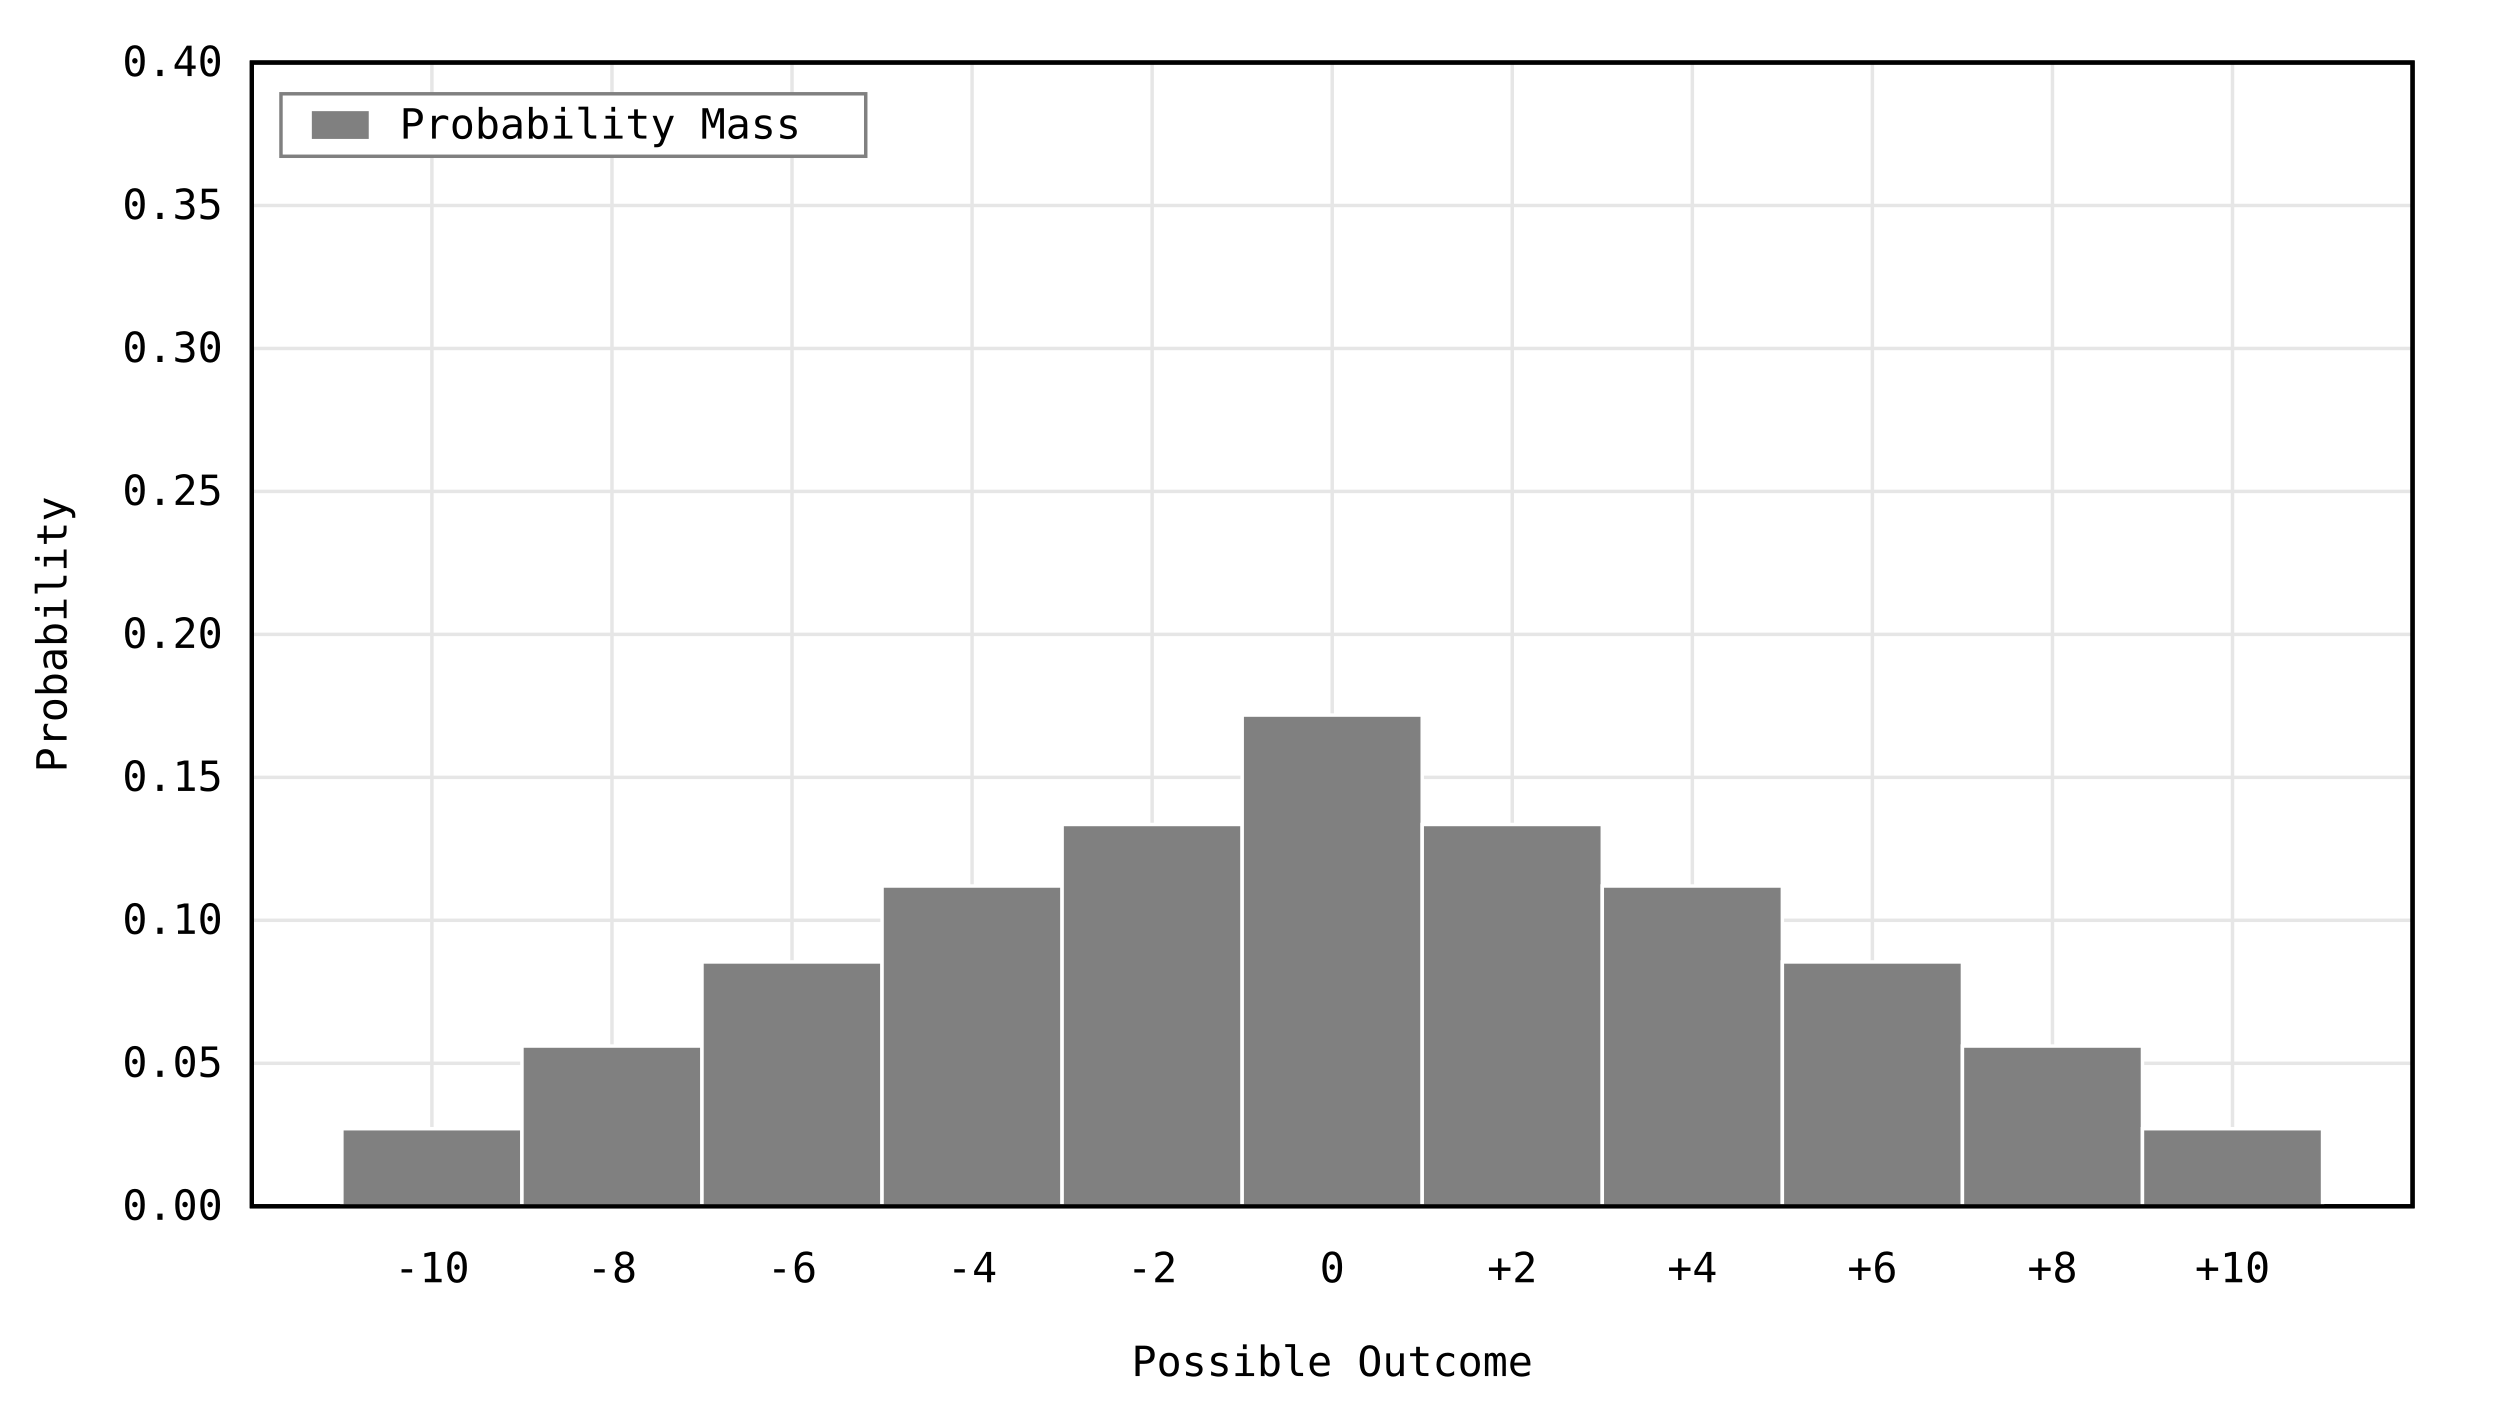
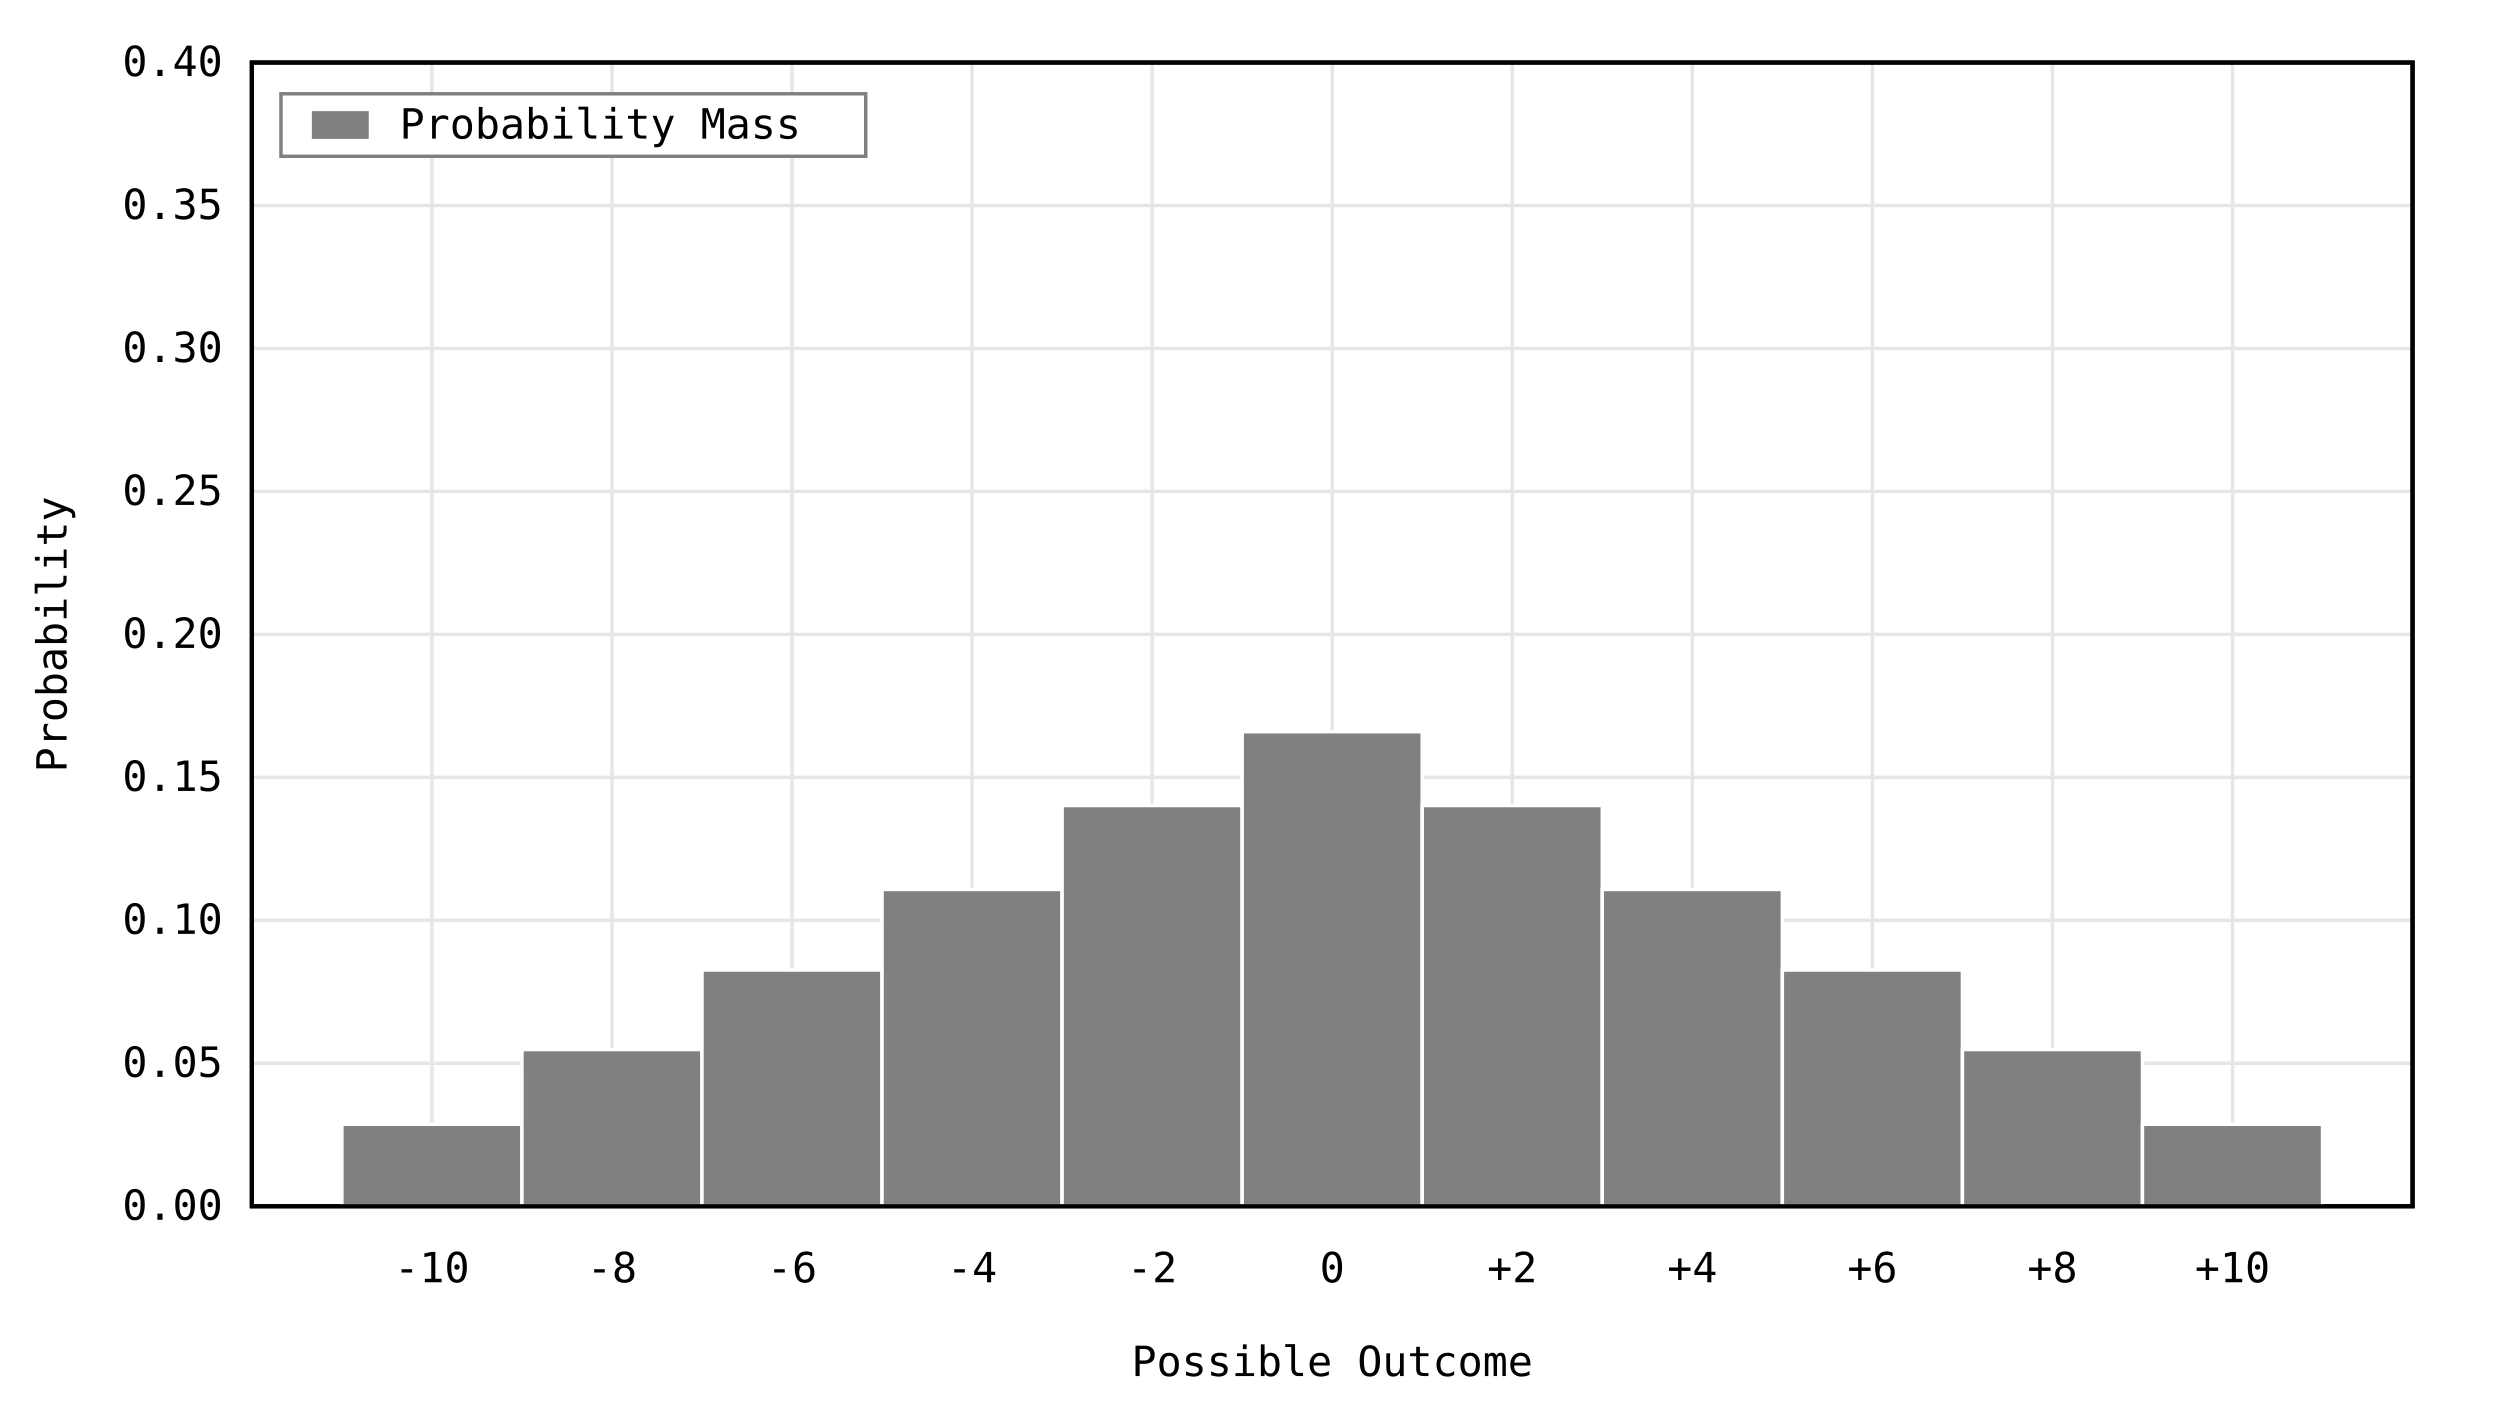
<svg xmlns="http://www.w3.org/2000/svg" xmlns:xlink="http://www.w3.org/1999/xlink" width="720" height="405" viewBox="0 0 720 405">
  <g id="gnuplot_canvas">
    <rect x="0" y="0" width="720" height="405" fill="none" />
    <defs>
      <circle id="gpDot" r="0.5" stroke-width="0.5" stroke="currentColor" />
      <path id="gpPt0" stroke-width="0.222" stroke="currentColor" d="M-1,0 h2 M0,-1 v2" />
      <path id="gpPt1" stroke-width="0.222" stroke="currentColor" d="M-1,-1 L1,1 M1,-1 L-1,1" />
      <path id="gpPt2" stroke-width="0.222" stroke="currentColor" d="M-1,0 L1,0 M0,-1 L0,1 M-1,-1 L1,1 M-1,1 L1,-1" />
      <rect id="gpPt3" stroke-width="0.222" stroke="currentColor" x="-1" y="-1" width="2" height="2" />
      <rect id="gpPt4" stroke-width="0.222" stroke="currentColor" fill="currentColor" x="-1" y="-1" width="2" height="2" />
      <circle id="gpPt5" stroke-width="0.222" stroke="currentColor" cx="0" cy="0" r="1" />
      <use xlink:href="#gpPt5" id="gpPt6" fill="currentColor" stroke="none" />
      <path id="gpPt7" stroke-width="0.222" stroke="currentColor" d="M0,-1.33 L-1.33,0.67 L1.33,0.67 z" />
      <use xlink:href="#gpPt7" id="gpPt8" fill="currentColor" stroke="none" />
      <use xlink:href="#gpPt7" id="gpPt9" stroke="currentColor" transform="rotate(180)" />
      <use xlink:href="#gpPt9" id="gpPt10" fill="currentColor" stroke="none" />
      <use xlink:href="#gpPt3" id="gpPt11" stroke="currentColor" transform="rotate(45)" />
      <use xlink:href="#gpPt11" id="gpPt12" fill="currentColor" stroke="none" />
      <path id="gpPt13" stroke-width="0.222" stroke="currentColor" d="M0,1.330 L1.265,0.411 L0.782,-1.067 L-0.782,-1.076 L-1.265,0.411 z" />
      <use xlink:href="#gpPt13" id="gpPt14" fill="currentColor" stroke="none" />
      <filter id="textbox" filterUnits="objectBoundingBox" x="0" y="0" height="1" width="1">
        <feFlood flood-color="white" flood-opacity="1" result="bgnd" />
        <feComposite in="SourceGraphic" in2="bgnd" operator="atop" />
      </filter>
      <filter id="greybox" filterUnits="objectBoundingBox" x="0" y="0" height="1" width="1">
        <feFlood flood-color="lightgrey" flood-opacity="1" result="grey" />
        <feComposite in="SourceGraphic" in2="grey" operator="atop" />
      </filter>
    </defs>
    <g fill="none" color="white" stroke="currentColor" stroke-width="1.00" stroke-linecap="butt" stroke-linejoin="miter">
</g>
    <g fill="none" color="white" stroke="currentColor" stroke-width="1.20" stroke-linecap="butt" stroke-linejoin="miter">
</g>
    <g fill="none" color="black" stroke="currentColor" stroke-width="1.20" stroke-linecap="butt" stroke-linejoin="miter">
</g>
    <g fill="none" color="black" stroke="black" stroke-width="1.00" stroke-linecap="butt" stroke-linejoin="miter">
</g>
    <g fill="none" color="black" stroke="currentColor" stroke-width="1.00" stroke-linecap="butt" stroke-linejoin="miter">
      <path stroke="rgb(230, 230, 230)" class="gridline" d="M72.53,347.40 L694.82,347.40  " />
    </g>
    <g fill="none" color="black" stroke="rgb(230, 230, 230)" stroke-width="1.20" stroke-linecap="butt" stroke-linejoin="miter">
</g>
    <g fill="none" color="black" stroke="currentColor" stroke-width="1.20" stroke-linecap="butt" stroke-linejoin="miter">
      <path stroke="black" d="M72.53,347.40 M694.82,347.40  " />
      <g transform="translate(64.14,351.30)" stroke="none" fill="black" font-family="Consolas, Menlo, monospace" font-size="12.00" text-anchor="end">
        <text>
          <tspan font-family="Consolas, Menlo, monospace">0.00</tspan>
        </text>
      </g>
    </g>
    <g fill="none" color="black" stroke="currentColor" stroke-width="1.20" stroke-linecap="butt" stroke-linejoin="miter">
</g>
    <g fill="none" color="black" stroke="black" stroke-width="1.00" stroke-linecap="butt" stroke-linejoin="miter">
</g>
    <g fill="none" color="black" stroke="currentColor" stroke-width="1.00" stroke-linecap="butt" stroke-linejoin="miter">
      <path stroke="rgb(230, 230, 230)" class="gridline" d="M72.53,306.23 L694.82,306.23  " />
    </g>
    <g fill="none" color="black" stroke="rgb(230, 230, 230)" stroke-width="1.20" stroke-linecap="butt" stroke-linejoin="miter">
</g>
    <g fill="none" color="black" stroke="currentColor" stroke-width="1.20" stroke-linecap="butt" stroke-linejoin="miter">
      <path stroke="black" d="M72.53,306.23 M694.82,306.23  " />
      <g transform="translate(64.14,310.13)" stroke="none" fill="black" font-family="Consolas, Menlo, monospace" font-size="12.00" text-anchor="end">
        <text>
          <tspan font-family="Consolas, Menlo, monospace">0.05</tspan>
        </text>
      </g>
    </g>
    <g fill="none" color="black" stroke="currentColor" stroke-width="1.20" stroke-linecap="butt" stroke-linejoin="miter">
</g>
    <g fill="none" color="black" stroke="black" stroke-width="1.00" stroke-linecap="butt" stroke-linejoin="miter">
</g>
    <g fill="none" color="black" stroke="currentColor" stroke-width="1.00" stroke-linecap="butt" stroke-linejoin="miter">
      <path stroke="rgb(230, 230, 230)" class="gridline" d="M72.53,265.05 L694.82,265.05  " />
    </g>
    <g fill="none" color="black" stroke="rgb(230, 230, 230)" stroke-width="1.20" stroke-linecap="butt" stroke-linejoin="miter">
</g>
    <g fill="none" color="black" stroke="currentColor" stroke-width="1.20" stroke-linecap="butt" stroke-linejoin="miter">
      <path stroke="black" d="M72.53,265.05 M694.82,265.05  " />
      <g transform="translate(64.14,268.95)" stroke="none" fill="black" font-family="Consolas, Menlo, monospace" font-size="12.00" text-anchor="end">
        <text>
          <tspan font-family="Consolas, Menlo, monospace">0.10</tspan>
        </text>
      </g>
    </g>
    <g fill="none" color="black" stroke="currentColor" stroke-width="1.20" stroke-linecap="butt" stroke-linejoin="miter">
</g>
    <g fill="none" color="black" stroke="black" stroke-width="1.00" stroke-linecap="butt" stroke-linejoin="miter">
</g>
    <g fill="none" color="black" stroke="currentColor" stroke-width="1.00" stroke-linecap="butt" stroke-linejoin="miter">
      <path stroke="rgb(230, 230, 230)" class="gridline" d="M72.53,223.88 L694.82,223.88  " />
    </g>
    <g fill="none" color="black" stroke="rgb(230, 230, 230)" stroke-width="1.20" stroke-linecap="butt" stroke-linejoin="miter">
</g>
    <g fill="none" color="black" stroke="currentColor" stroke-width="1.20" stroke-linecap="butt" stroke-linejoin="miter">
      <path stroke="black" d="M72.53,223.88 M694.82,223.88  " />
      <g transform="translate(64.14,227.78)" stroke="none" fill="black" font-family="Consolas, Menlo, monospace" font-size="12.00" text-anchor="end">
        <text>
          <tspan font-family="Consolas, Menlo, monospace">0.15</tspan>
        </text>
      </g>
    </g>
    <g fill="none" color="black" stroke="currentColor" stroke-width="1.20" stroke-linecap="butt" stroke-linejoin="miter">
</g>
    <g fill="none" color="black" stroke="black" stroke-width="1.00" stroke-linecap="butt" stroke-linejoin="miter">
</g>
    <g fill="none" color="black" stroke="currentColor" stroke-width="1.00" stroke-linecap="butt" stroke-linejoin="miter">
      <path stroke="rgb(230, 230, 230)" class="gridline" d="M72.53,182.70 L694.82,182.70  " />
    </g>
    <g fill="none" color="black" stroke="rgb(230, 230, 230)" stroke-width="1.20" stroke-linecap="butt" stroke-linejoin="miter">
</g>
    <g fill="none" color="black" stroke="currentColor" stroke-width="1.20" stroke-linecap="butt" stroke-linejoin="miter">
      <path stroke="black" d="M72.53,182.70 M694.82,182.70  " />
      <g transform="translate(64.14,186.60)" stroke="none" fill="black" font-family="Consolas, Menlo, monospace" font-size="12.00" text-anchor="end">
        <text>
          <tspan font-family="Consolas, Menlo, monospace">0.20</tspan>
        </text>
      </g>
    </g>
    <g fill="none" color="black" stroke="currentColor" stroke-width="1.20" stroke-linecap="butt" stroke-linejoin="miter">
</g>
    <g fill="none" color="black" stroke="black" stroke-width="1.00" stroke-linecap="butt" stroke-linejoin="miter">
</g>
    <g fill="none" color="black" stroke="currentColor" stroke-width="1.00" stroke-linecap="butt" stroke-linejoin="miter">
      <path stroke="rgb(230, 230, 230)" class="gridline" d="M72.53,141.53 L694.82,141.53  " />
    </g>
    <g fill="none" color="black" stroke="rgb(230, 230, 230)" stroke-width="1.20" stroke-linecap="butt" stroke-linejoin="miter">
</g>
    <g fill="none" color="black" stroke="currentColor" stroke-width="1.20" stroke-linecap="butt" stroke-linejoin="miter">
      <path stroke="black" d="M72.53,141.53 M694.82,141.53  " />
      <g transform="translate(64.14,145.43)" stroke="none" fill="black" font-family="Consolas, Menlo, monospace" font-size="12.00" text-anchor="end">
        <text>
          <tspan font-family="Consolas, Menlo, monospace">0.25</tspan>
        </text>
      </g>
    </g>
    <g fill="none" color="black" stroke="currentColor" stroke-width="1.20" stroke-linecap="butt" stroke-linejoin="miter">
</g>
    <g fill="none" color="black" stroke="black" stroke-width="1.00" stroke-linecap="butt" stroke-linejoin="miter">
</g>
    <g fill="none" color="black" stroke="currentColor" stroke-width="1.00" stroke-linecap="butt" stroke-linejoin="miter">
      <path stroke="rgb(230, 230, 230)" class="gridline" d="M72.53,100.36 L694.82,100.36  " />
    </g>
    <g fill="none" color="black" stroke="rgb(230, 230, 230)" stroke-width="1.20" stroke-linecap="butt" stroke-linejoin="miter">
</g>
    <g fill="none" color="black" stroke="currentColor" stroke-width="1.20" stroke-linecap="butt" stroke-linejoin="miter">
      <path stroke="black" d="M72.53,100.36 M694.82,100.36  " />
      <g transform="translate(64.14,104.26)" stroke="none" fill="black" font-family="Consolas, Menlo, monospace" font-size="12.00" text-anchor="end">
        <text>
          <tspan font-family="Consolas, Menlo, monospace">0.30</tspan>
        </text>
      </g>
    </g>
    <g fill="none" color="black" stroke="currentColor" stroke-width="1.20" stroke-linecap="butt" stroke-linejoin="miter">
</g>
    <g fill="none" color="black" stroke="black" stroke-width="1.00" stroke-linecap="butt" stroke-linejoin="miter">
</g>
    <g fill="none" color="black" stroke="currentColor" stroke-width="1.00" stroke-linecap="butt" stroke-linejoin="miter">
      <path stroke="rgb(230, 230, 230)" class="gridline" d="M72.53,59.18 L694.82,59.18  " />
    </g>
    <g fill="none" color="black" stroke="rgb(230, 230, 230)" stroke-width="1.20" stroke-linecap="butt" stroke-linejoin="miter">
</g>
    <g fill="none" color="black" stroke="currentColor" stroke-width="1.20" stroke-linecap="butt" stroke-linejoin="miter">
      <path stroke="black" d="M72.53,59.18 M694.82,59.18  " />
      <g transform="translate(64.14,63.08)" stroke="none" fill="black" font-family="Consolas, Menlo, monospace" font-size="12.00" text-anchor="end">
        <text>
          <tspan font-family="Consolas, Menlo, monospace">0.35</tspan>
        </text>
      </g>
    </g>
    <g fill="none" color="black" stroke="currentColor" stroke-width="1.20" stroke-linecap="butt" stroke-linejoin="miter">
</g>
    <g fill="none" color="black" stroke="black" stroke-width="1.00" stroke-linecap="butt" stroke-linejoin="miter">
</g>
    <g fill="none" color="black" stroke="currentColor" stroke-width="1.00" stroke-linecap="butt" stroke-linejoin="miter">
      <path stroke="rgb(230, 230, 230)" class="gridline" d="M72.53,18.01 L694.82,18.01  " />
    </g>
    <g fill="none" color="black" stroke="rgb(230, 230, 230)" stroke-width="1.20" stroke-linecap="butt" stroke-linejoin="miter">
</g>
    <g fill="none" color="black" stroke="currentColor" stroke-width="1.20" stroke-linecap="butt" stroke-linejoin="miter">
      <path stroke="black" d="M72.53,18.01 M694.82,18.01  " />
      <g transform="translate(64.14,21.91)" stroke="none" fill="black" font-family="Consolas, Menlo, monospace" font-size="12.00" text-anchor="end">
        <text>
          <tspan font-family="Consolas, Menlo, monospace">0.40</tspan>
        </text>
      </g>
    </g>
    <g fill="none" color="black" stroke="currentColor" stroke-width="1.20" stroke-linecap="butt" stroke-linejoin="miter">
</g>
    <g fill="none" color="black" stroke="black" stroke-width="1.00" stroke-linecap="butt" stroke-linejoin="miter">
</g>
    <g fill="none" color="black" stroke="currentColor" stroke-width="1.00" stroke-linecap="butt" stroke-linejoin="miter">
      <path stroke="rgb(230, 230, 230)" class="gridline" d="M124.39,347.40 L124.39,45.01 M124.39,27.01 L124.39,18.01  " />
    </g>
    <g fill="none" color="black" stroke="rgb(230, 230, 230)" stroke-width="1.20" stroke-linecap="butt" stroke-linejoin="miter">
</g>
    <g fill="none" color="black" stroke="currentColor" stroke-width="1.20" stroke-linecap="butt" stroke-linejoin="miter">
      <path stroke="black" d="M124.39,347.40 M124.39,18.01  " />
      <g transform="translate(124.39,369.30)" stroke="none" fill="black" font-family="Consolas, Menlo, monospace" font-size="12.00" text-anchor="middle">
        <text>
          <tspan font-family="Consolas, Menlo, monospace">-10</tspan>
        </text>
      </g>
    </g>
    <g fill="none" color="black" stroke="currentColor" stroke-width="1.20" stroke-linecap="butt" stroke-linejoin="miter">
</g>
    <g fill="none" color="black" stroke="black" stroke-width="1.00" stroke-linecap="butt" stroke-linejoin="miter">
</g>
    <g fill="none" color="black" stroke="currentColor" stroke-width="1.00" stroke-linecap="butt" stroke-linejoin="miter">
      <path stroke="rgb(230, 230, 230)" class="gridline" d="M176.25,347.40 L176.25,45.01 M176.25,27.01 L176.25,18.01  " />
    </g>
    <g fill="none" color="black" stroke="rgb(230, 230, 230)" stroke-width="1.20" stroke-linecap="butt" stroke-linejoin="miter">
</g>
    <g fill="none" color="black" stroke="currentColor" stroke-width="1.20" stroke-linecap="butt" stroke-linejoin="miter">
      <path stroke="black" d="M176.25,347.40 M176.25,18.01  " />
      <g transform="translate(176.25,369.30)" stroke="none" fill="black" font-family="Consolas, Menlo, monospace" font-size="12.00" text-anchor="middle">
        <text>
          <tspan font-family="Consolas, Menlo, monospace">-8</tspan>
        </text>
      </g>
    </g>
    <g fill="none" color="black" stroke="currentColor" stroke-width="1.20" stroke-linecap="butt" stroke-linejoin="miter">
</g>
    <g fill="none" color="black" stroke="black" stroke-width="1.00" stroke-linecap="butt" stroke-linejoin="miter">
</g>
    <g fill="none" color="black" stroke="currentColor" stroke-width="1.00" stroke-linecap="butt" stroke-linejoin="miter">
      <path stroke="rgb(230, 230, 230)" class="gridline" d="M228.10,347.40 L228.10,45.01 M228.10,27.01 L228.10,18.01  " />
    </g>
    <g fill="none" color="black" stroke="rgb(230, 230, 230)" stroke-width="1.20" stroke-linecap="butt" stroke-linejoin="miter">
</g>
    <g fill="none" color="black" stroke="currentColor" stroke-width="1.20" stroke-linecap="butt" stroke-linejoin="miter">
      <path stroke="black" d="M228.10,347.40 M228.10,18.01  " />
      <g transform="translate(228.10,369.30)" stroke="none" fill="black" font-family="Consolas, Menlo, monospace" font-size="12.00" text-anchor="middle">
        <text>
          <tspan font-family="Consolas, Menlo, monospace">-6</tspan>
        </text>
      </g>
    </g>
    <g fill="none" color="black" stroke="currentColor" stroke-width="1.20" stroke-linecap="butt" stroke-linejoin="miter">
</g>
    <g fill="none" color="black" stroke="black" stroke-width="1.00" stroke-linecap="butt" stroke-linejoin="miter">
</g>
    <g fill="none" color="black" stroke="currentColor" stroke-width="1.00" stroke-linecap="butt" stroke-linejoin="miter">
      <path stroke="rgb(230, 230, 230)" class="gridline" d="M279.96,347.40 L279.96,18.01  " />
    </g>
    <g fill="none" color="black" stroke="rgb(230, 230, 230)" stroke-width="1.20" stroke-linecap="butt" stroke-linejoin="miter">
</g>
    <g fill="none" color="black" stroke="currentColor" stroke-width="1.20" stroke-linecap="butt" stroke-linejoin="miter">
      <path stroke="black" d="M279.96,347.40 M279.96,18.01  " />
      <g transform="translate(279.96,369.30)" stroke="none" fill="black" font-family="Consolas, Menlo, monospace" font-size="12.00" text-anchor="middle">
        <text>
          <tspan font-family="Consolas, Menlo, monospace">-4</tspan>
        </text>
      </g>
    </g>
    <g fill="none" color="black" stroke="currentColor" stroke-width="1.20" stroke-linecap="butt" stroke-linejoin="miter">
</g>
    <g fill="none" color="black" stroke="black" stroke-width="1.00" stroke-linecap="butt" stroke-linejoin="miter">
</g>
    <g fill="none" color="black" stroke="currentColor" stroke-width="1.00" stroke-linecap="butt" stroke-linejoin="miter">
      <path stroke="rgb(230, 230, 230)" class="gridline" d="M331.82,347.40 L331.82,18.01  " />
    </g>
    <g fill="none" color="black" stroke="rgb(230, 230, 230)" stroke-width="1.20" stroke-linecap="butt" stroke-linejoin="miter">
</g>
    <g fill="none" color="black" stroke="currentColor" stroke-width="1.20" stroke-linecap="butt" stroke-linejoin="miter">
      <path stroke="black" d="M331.82,347.40 M331.82,18.01  " />
      <g transform="translate(331.82,369.30)" stroke="none" fill="black" font-family="Consolas, Menlo, monospace" font-size="12.00" text-anchor="middle">
        <text>
          <tspan font-family="Consolas, Menlo, monospace">-2</tspan>
        </text>
      </g>
    </g>
    <g fill="none" color="black" stroke="currentColor" stroke-width="1.20" stroke-linecap="butt" stroke-linejoin="miter">
</g>
    <g fill="none" color="black" stroke="black" stroke-width="1.00" stroke-linecap="butt" stroke-linejoin="miter">
</g>
    <g fill="none" color="black" stroke="currentColor" stroke-width="1.00" stroke-linecap="butt" stroke-linejoin="miter">
      <path stroke="rgb(230, 230, 230)" class="gridline" d="M383.68,347.40 L383.68,18.01  " />
    </g>
    <g fill="none" color="black" stroke="rgb(230, 230, 230)" stroke-width="1.20" stroke-linecap="butt" stroke-linejoin="miter">
</g>
    <g fill="none" color="black" stroke="currentColor" stroke-width="1.20" stroke-linecap="butt" stroke-linejoin="miter">
      <path stroke="black" d="M383.68,347.40 M383.68,18.01  " />
      <g transform="translate(383.68,369.30)" stroke="none" fill="black" font-family="Consolas, Menlo, monospace" font-size="12.00" text-anchor="middle">
        <text>
          <tspan font-family="Consolas, Menlo, monospace"> 0</tspan>
        </text>
      </g>
    </g>
    <g fill="none" color="black" stroke="currentColor" stroke-width="1.20" stroke-linecap="butt" stroke-linejoin="miter">
</g>
    <g fill="none" color="black" stroke="black" stroke-width="1.00" stroke-linecap="butt" stroke-linejoin="miter">
</g>
    <g fill="none" color="black" stroke="currentColor" stroke-width="1.00" stroke-linecap="butt" stroke-linejoin="miter">
      <path stroke="rgb(230, 230, 230)" class="gridline" d="M435.53,347.40 L435.53,18.01  " />
    </g>
    <g fill="none" color="black" stroke="rgb(230, 230, 230)" stroke-width="1.20" stroke-linecap="butt" stroke-linejoin="miter">
</g>
    <g fill="none" color="black" stroke="currentColor" stroke-width="1.20" stroke-linecap="butt" stroke-linejoin="miter">
      <path stroke="black" d="M435.53,347.40 M435.53,18.01  " />
      <g transform="translate(435.53,369.30)" stroke="none" fill="black" font-family="Consolas, Menlo, monospace" font-size="12.00" text-anchor="middle">
        <text>
          <tspan font-family="Consolas, Menlo, monospace">+2</tspan>
        </text>
      </g>
    </g>
    <g fill="none" color="black" stroke="currentColor" stroke-width="1.20" stroke-linecap="butt" stroke-linejoin="miter">
</g>
    <g fill="none" color="black" stroke="black" stroke-width="1.00" stroke-linecap="butt" stroke-linejoin="miter">
</g>
    <g fill="none" color="black" stroke="currentColor" stroke-width="1.00" stroke-linecap="butt" stroke-linejoin="miter">
      <path stroke="rgb(230, 230, 230)" class="gridline" d="M487.39,347.40 L487.39,18.01  " />
    </g>
    <g fill="none" color="black" stroke="rgb(230, 230, 230)" stroke-width="1.20" stroke-linecap="butt" stroke-linejoin="miter">
</g>
    <g fill="none" color="black" stroke="currentColor" stroke-width="1.20" stroke-linecap="butt" stroke-linejoin="miter">
      <path stroke="black" d="M487.39,347.40 M487.39,18.01  " />
      <g transform="translate(487.39,369.30)" stroke="none" fill="black" font-family="Consolas, Menlo, monospace" font-size="12.00" text-anchor="middle">
        <text>
          <tspan font-family="Consolas, Menlo, monospace">+4</tspan>
        </text>
      </g>
    </g>
    <g fill="none" color="black" stroke="currentColor" stroke-width="1.20" stroke-linecap="butt" stroke-linejoin="miter">
</g>
    <g fill="none" color="black" stroke="black" stroke-width="1.00" stroke-linecap="butt" stroke-linejoin="miter">
</g>
    <g fill="none" color="black" stroke="currentColor" stroke-width="1.00" stroke-linecap="butt" stroke-linejoin="miter">
      <path stroke="rgb(230, 230, 230)" class="gridline" d="M539.25,347.40 L539.25,18.01  " />
    </g>
    <g fill="none" color="black" stroke="rgb(230, 230, 230)" stroke-width="1.20" stroke-linecap="butt" stroke-linejoin="miter">
</g>
    <g fill="none" color="black" stroke="currentColor" stroke-width="1.20" stroke-linecap="butt" stroke-linejoin="miter">
      <path stroke="black" d="M539.25,347.40 M539.25,18.01  " />
      <g transform="translate(539.25,369.30)" stroke="none" fill="black" font-family="Consolas, Menlo, monospace" font-size="12.00" text-anchor="middle">
        <text>
          <tspan font-family="Consolas, Menlo, monospace">+6</tspan>
        </text>
      </g>
    </g>
    <g fill="none" color="black" stroke="currentColor" stroke-width="1.20" stroke-linecap="butt" stroke-linejoin="miter">
</g>
    <g fill="none" color="black" stroke="black" stroke-width="1.00" stroke-linecap="butt" stroke-linejoin="miter">
</g>
    <g fill="none" color="black" stroke="currentColor" stroke-width="1.00" stroke-linecap="butt" stroke-linejoin="miter">
      <path stroke="rgb(230, 230, 230)" class="gridline" d="M591.11,347.40 L591.11,18.01  " />
    </g>
    <g fill="none" color="black" stroke="rgb(230, 230, 230)" stroke-width="1.20" stroke-linecap="butt" stroke-linejoin="miter">
</g>
    <g fill="none" color="black" stroke="currentColor" stroke-width="1.20" stroke-linecap="butt" stroke-linejoin="miter">
      <path stroke="black" d="M591.11,347.40 M591.11,18.01  " />
      <g transform="translate(591.11,369.30)" stroke="none" fill="black" font-family="Consolas, Menlo, monospace" font-size="12.00" text-anchor="middle">
        <text>
          <tspan font-family="Consolas, Menlo, monospace">+8</tspan>
        </text>
      </g>
    </g>
    <g fill="none" color="black" stroke="currentColor" stroke-width="1.20" stroke-linecap="butt" stroke-linejoin="miter">
</g>
    <g fill="none" color="black" stroke="black" stroke-width="1.00" stroke-linecap="butt" stroke-linejoin="miter">
</g>
    <g fill="none" color="black" stroke="currentColor" stroke-width="1.00" stroke-linecap="butt" stroke-linejoin="miter">
      <path stroke="rgb(230, 230, 230)" class="gridline" d="M642.96,347.40 L642.96,18.01  " />
    </g>
    <g fill="none" color="black" stroke="rgb(230, 230, 230)" stroke-width="1.20" stroke-linecap="butt" stroke-linejoin="miter">
</g>
    <g fill="none" color="black" stroke="currentColor" stroke-width="1.20" stroke-linecap="butt" stroke-linejoin="miter">
      <path stroke="black" d="M642.96,347.40 M642.96,18.01  " />
      <g transform="translate(642.96,369.30)" stroke="none" fill="black" font-family="Consolas, Menlo, monospace" font-size="12.00" text-anchor="middle">
        <text>
          <tspan font-family="Consolas, Menlo, monospace">+10</tspan>
        </text>
      </g>
    </g>
    <g fill="none" color="black" stroke="currentColor" stroke-width="1.20" stroke-linecap="butt" stroke-linejoin="miter">
</g>
    <g fill="none" color="black" stroke="currentColor" stroke-width="1.20" stroke-linecap="butt" stroke-linejoin="miter">
      <path stroke="black" d="M72.53,18.01 L72.53,347.40 L694.82,347.40 L694.82,18.01 L72.53,18.01 Z  " />
    </g>
    <g fill="none" color="black" stroke="currentColor" stroke-width="1.20" stroke-linecap="butt" stroke-linejoin="miter">
      <g transform="translate(19.18,182.71) rotate(270)" stroke="none" fill="black" font-family="Consolas, Menlo, monospace" font-size="12.00" text-anchor="middle">
        <text>
          <tspan font-family="Consolas, Menlo, monospace">Probability</tspan>
        </text>
      </g>
    </g>
    <g fill="none" color="black" stroke="currentColor" stroke-width="1.20" stroke-linecap="butt" stroke-linejoin="miter">
      <g transform="translate(383.67,396.30)" stroke="none" fill="black" font-family="Consolas, Menlo, monospace" font-size="12.00" text-anchor="middle">
        <text>
          <tspan font-family="Consolas, Menlo, monospace">Possible Outcome</tspan>
        </text>
      </g>
    </g>
    <g fill="none" color="black" stroke="currentColor" stroke-width="1.20" stroke-linecap="butt" stroke-linejoin="miter">
</g>
    <g fill="none" color="black" stroke="currentColor" stroke-width="1.00" stroke-linecap="butt" stroke-linejoin="miter">
</g>
    <g fill="none" color="black" stroke="currentColor" stroke-width="1.00" stroke-linecap="butt" stroke-linejoin="miter">
      <path stroke="rgb(128, 128, 128)" d="M80.92,45.01 L80.92,27.01 L249.33,27.01 L249.33,45.01 L80.92,45.01 Z  " />
    </g>
    <g id="gnuplot_plot_1">
      <g fill="none" color="black" stroke="currentColor" stroke-width="1.00" stroke-linecap="butt" stroke-linejoin="miter">
        <g transform="translate(115.09,39.91)" stroke="none" fill="black" font-family="Consolas, Menlo, monospace" font-size="12.00" text-anchor="start">
          <text>
            <tspan font-family="Consolas, Menlo, monospace">Probability Mass</tspan>
          </text>
        </g>
      </g>
      <g fill="none" color="black" stroke="currentColor" stroke-width="1.00" stroke-linecap="butt" stroke-linejoin="miter">
        <g stroke="none" shape-rendering="crispEdges">
          <polygon fill="rgb(128, 128, 128)" points="89.31,40.51 106.70,40.51 106.70,31.51 89.31,31.51 " />
        </g>
        <path stroke="rgb(255, 255, 255)" d="M89.31,40.51 L106.70,40.51 L106.70,31.51 L89.31,31.51 L89.31,40.51 Z  " />
      </g>
      <g fill="none" color="black" stroke="currentColor" stroke-width="1.00" stroke-linecap="butt" stroke-linejoin="miter">
        <g stroke="none" shape-rendering="crispEdges">
-           <polygon fill="rgb(128, 128, 128)" points="98.46,347.40 150.33,347.40 150.33,325.06 98.46,325.06 " />
-         </g>
-         <path stroke="rgb(255, 255, 255)" d="M98.46,347.40 L98.46,325.07 L150.32,325.07 L150.32,347.40 L98.46,347.40 Z  " />
-       </g>
-       <g fill="none" color="black" stroke="currentColor" stroke-width="1.00" stroke-linecap="butt" stroke-linejoin="miter">
-         <g stroke="none" shape-rendering="crispEdges">
-           <polygon fill="rgb(128, 128, 128)" points="150.32,347.40 202.18,347.40 202.18,301.25 150.32,301.25 " />
-         </g>
-         <path stroke="rgb(255, 255, 255)" d="M150.32,347.40 L150.32,301.26 L202.17,301.26 L202.17,347.40 L150.32,347.40 Z  " />
-       </g>
-       <g fill="none" color="black" stroke="currentColor" stroke-width="1.00" stroke-linecap="butt" stroke-linejoin="miter">
-         <g stroke="none" shape-rendering="crispEdges">
-           <polygon fill="rgb(128, 128, 128)" points="202.17,347.40 254.04,347.40 254.04,277.03 202.17,277.03 " />
-         </g>
-         <path stroke="rgb(255, 255, 255)" d="M202.17,347.40 L202.17,277.04 L254.03,277.04 L254.03,347.40 L202.17,347.40 Z  " />
-       </g>
-       <g fill="none" color="black" stroke="currentColor" stroke-width="1.00" stroke-linecap="butt" stroke-linejoin="miter">
-         <g stroke="none" shape-rendering="crispEdges">
-           <polygon fill="rgb(128, 128, 128)" points="254.03,347.40 305.90,347.40 305.90,255.16 254.03,255.16 " />
-         </g>
-         <path stroke="rgb(255, 255, 255)" d="M254.03,347.40 L254.03,255.17 L305.89,255.17 L305.89,347.40 L254.03,347.40 Z  " />
-       </g>
-       <g fill="none" color="black" stroke="currentColor" stroke-width="1.00" stroke-linecap="butt" stroke-linejoin="miter">
-         <g stroke="none" shape-rendering="crispEdges">
-           <polygon fill="rgb(128, 128, 128)" points="305.89,347.40 357.76,347.40 357.76,237.44 305.89,237.44 " />
-         </g>
-         <path stroke="rgb(255, 255, 255)" d="M305.89,347.40 L305.89,237.45 L357.75,237.45 L357.75,347.40 L305.89,347.40 Z  " />
-       </g>
-       <g fill="none" color="black" stroke="currentColor" stroke-width="1.00" stroke-linecap="butt" stroke-linejoin="miter">
-         <g stroke="none" shape-rendering="crispEdges">
-           <polygon fill="rgb(128, 128, 128)" points="357.75,347.40 409.61,347.40 409.61,205.93 357.75,205.93 " />
-         </g>
-         <path stroke="rgb(255, 255, 255)" d="M357.75,347.40 L357.75,205.94 L409.60,205.94 L409.60,347.40 L357.75,347.40 Z  " />
-       </g>
-       <g fill="none" color="black" stroke="currentColor" stroke-width="1.00" stroke-linecap="butt" stroke-linejoin="miter">
-         <g stroke="none" shape-rendering="crispEdges">
-           <polygon fill="rgb(128, 128, 128)" points="409.60,347.40 461.47,347.40 461.47,237.44 409.60,237.44 " />
-         </g>
-         <path stroke="rgb(255, 255, 255)" d="M409.60,347.40 L409.60,237.45 L461.46,237.45 L461.46,347.40 L409.60,347.40 Z  " />
-       </g>
-       <g fill="none" color="black" stroke="currentColor" stroke-width="1.00" stroke-linecap="butt" stroke-linejoin="miter">
-         <g stroke="none" shape-rendering="crispEdges">
-           <polygon fill="rgb(128, 128, 128)" points="461.46,347.40 513.33,347.40 513.33,255.16 461.46,255.16 " />
-         </g>
-         <path stroke="rgb(255, 255, 255)" d="M461.46,347.40 L461.46,255.17 L513.32,255.17 L513.32,347.40 L461.46,347.40 Z  " />
-       </g>
-       <g fill="none" color="black" stroke="currentColor" stroke-width="1.00" stroke-linecap="butt" stroke-linejoin="miter">
-         <g stroke="none" shape-rendering="crispEdges">
-           <polygon fill="rgb(128, 128, 128)" points="513.32,347.40 565.19,347.40 565.19,277.03 513.32,277.03 " />
-         </g>
-         <path stroke="rgb(255, 255, 255)" d="M513.32,347.40 L513.32,277.04 L565.18,277.04 L565.18,347.40 L513.32,347.40 Z  " />
-       </g>
-       <g fill="none" color="black" stroke="currentColor" stroke-width="1.00" stroke-linecap="butt" stroke-linejoin="miter">
-         <g stroke="none" shape-rendering="crispEdges">
-           <polygon fill="rgb(128, 128, 128)" points="565.18,347.40 617.04,347.40 617.04,301.25 565.18,301.25 " />
-         </g>
-         <path stroke="rgb(255, 255, 255)" d="M565.18,347.40 L565.18,301.26 L617.03,301.26 L617.03,347.40 L565.18,347.40 Z  " />
-       </g>
-       <g fill="none" color="black" stroke="currentColor" stroke-width="1.00" stroke-linecap="butt" stroke-linejoin="miter">
-         <g stroke="none" shape-rendering="crispEdges">
-           <polygon fill="rgb(128, 128, 128)" points="617.03,347.40 668.90,347.40 668.90,325.06 617.03,325.06 " />
-         </g>
-         <path stroke="rgb(255, 255, 255)" d="M617.03,347.40 L617.03,325.07 L668.89,325.07 L668.89,347.40 L617.03,347.40 Z  " />
+           <polygon fill="rgb(128, 128, 128)" points="98.46,347.40 150.33,347.40 150.33,323.79 98.46,323.79 " />
+         </g>
+         <path stroke="rgb(255, 255, 255)" d="M98.46,347.40 L98.46,323.80 L150.32,323.80 L150.32,347.40 L98.46,347.40 Z  " />
+       </g>
+       <g fill="none" color="black" stroke="currentColor" stroke-width="1.00" stroke-linecap="butt" stroke-linejoin="miter">
+         <g stroke="none" shape-rendering="crispEdges">
+           <polygon fill="rgb(128, 128, 128)" points="150.32,347.40 202.18,347.40 202.18,302.27 150.32,302.27 " />
+         </g>
+         <path stroke="rgb(255, 255, 255)" d="M150.32,347.40 L150.32,302.28 L202.17,302.28 L202.17,347.40 L150.32,347.40 Z  " />
+       </g>
+       <g fill="none" color="black" stroke="currentColor" stroke-width="1.00" stroke-linecap="butt" stroke-linejoin="miter">
+         <g stroke="none" shape-rendering="crispEdges">
+           <polygon fill="rgb(128, 128, 128)" points="202.17,347.40 254.04,347.40 254.04,279.36 202.17,279.36 " />
+         </g>
+         <path stroke="rgb(255, 255, 255)" d="M202.17,347.40 L202.17,279.37 L254.03,279.37 L254.03,347.40 L202.17,347.40 Z  " />
+       </g>
+       <g fill="none" color="black" stroke="currentColor" stroke-width="1.00" stroke-linecap="butt" stroke-linejoin="miter">
+         <g stroke="none" shape-rendering="crispEdges">
+           <polygon fill="rgb(128, 128, 128)" points="254.03,347.40 305.90,347.40 305.90,256.15 254.03,256.15 " />
+         </g>
+         <path stroke="rgb(255, 255, 255)" d="M254.03,347.40 L254.03,256.16 L305.89,256.16 L305.89,347.40 L254.03,347.40 Z  " />
+       </g>
+       <g fill="none" color="black" stroke="currentColor" stroke-width="1.00" stroke-linecap="butt" stroke-linejoin="miter">
+         <g stroke="none" shape-rendering="crispEdges">
+           <polygon fill="rgb(128, 128, 128)" points="305.89,347.40 357.76,347.40 357.76,231.98 305.89,231.98 " />
+         </g>
+         <path stroke="rgb(255, 255, 255)" d="M305.89,347.40 L305.89,231.99 L357.75,231.99 L357.75,347.40 L305.89,347.40 Z  " />
+       </g>
+       <g fill="none" color="black" stroke="currentColor" stroke-width="1.00" stroke-linecap="butt" stroke-linejoin="miter">
+         <g stroke="none" shape-rendering="crispEdges">
+           <polygon fill="rgb(128, 128, 128)" points="357.75,347.40 409.61,347.40 409.61,210.72 357.75,210.72 " />
+         </g>
+         <path stroke="rgb(255, 255, 255)" d="M357.75,347.40 L357.75,210.73 L409.60,210.73 L409.60,347.40 L357.75,347.40 Z  " />
+       </g>
+       <g fill="none" color="black" stroke="currentColor" stroke-width="1.00" stroke-linecap="butt" stroke-linejoin="miter">
+         <g stroke="none" shape-rendering="crispEdges">
+           <polygon fill="rgb(128, 128, 128)" points="409.60,347.40 461.47,347.40 461.47,231.98 409.60,231.98 " />
+         </g>
+         <path stroke="rgb(255, 255, 255)" d="M409.60,347.40 L409.60,231.99 L461.46,231.99 L461.46,347.40 L409.60,347.40 Z  " />
+       </g>
+       <g fill="none" color="black" stroke="currentColor" stroke-width="1.00" stroke-linecap="butt" stroke-linejoin="miter">
+         <g stroke="none" shape-rendering="crispEdges">
+           <polygon fill="rgb(128, 128, 128)" points="461.46,347.40 513.33,347.40 513.33,256.15 461.46,256.15 " />
+         </g>
+         <path stroke="rgb(255, 255, 255)" d="M461.46,347.40 L461.46,256.16 L513.32,256.16 L513.32,347.40 L461.46,347.40 Z  " />
+       </g>
+       <g fill="none" color="black" stroke="currentColor" stroke-width="1.00" stroke-linecap="butt" stroke-linejoin="miter">
+         <g stroke="none" shape-rendering="crispEdges">
+           <polygon fill="rgb(128, 128, 128)" points="513.32,347.40 565.19,347.40 565.19,279.36 513.32,279.36 " />
+         </g>
+         <path stroke="rgb(255, 255, 255)" d="M513.32,347.40 L513.32,279.37 L565.18,279.37 L565.18,347.40 L513.32,347.40 Z  " />
+       </g>
+       <g fill="none" color="black" stroke="currentColor" stroke-width="1.00" stroke-linecap="butt" stroke-linejoin="miter">
+         <g stroke="none" shape-rendering="crispEdges">
+           <polygon fill="rgb(128, 128, 128)" points="565.18,347.40 617.04,347.40 617.04,302.27 565.18,302.27 " />
+         </g>
+         <path stroke="rgb(255, 255, 255)" d="M565.18,347.40 L565.18,302.28 L617.03,302.28 L617.03,347.40 L565.18,347.40 Z  " />
+       </g>
+       <g fill="none" color="black" stroke="currentColor" stroke-width="1.00" stroke-linecap="butt" stroke-linejoin="miter">
+         <g stroke="none" shape-rendering="crispEdges">
+           <polygon fill="rgb(128, 128, 128)" points="617.03,347.40 668.90,347.40 668.90,323.79 617.03,323.79 " />
+         </g>
+         <path stroke="rgb(255, 255, 255)" d="M617.03,347.40 L617.03,323.80 L668.89,323.80 L668.89,347.40 L617.03,347.40 Z  " />
      </g>
      <g fill="none" color="black" stroke="currentColor" stroke-width="1.00" stroke-linecap="butt" stroke-linejoin="miter">
</g>
    </g>
    <g fill="none" color="white" stroke="rgb(128, 128, 128)" stroke-width="2.00" stroke-linecap="butt" stroke-linejoin="miter">
</g>
    <g fill="none" color="black" stroke="currentColor" stroke-width="2.00" stroke-linecap="butt" stroke-linejoin="miter">
</g>
    <g fill="none" color="black" stroke="black" stroke-width="1.20" stroke-linecap="butt" stroke-linejoin="miter">
</g>
    <g fill="none" color="black" stroke="currentColor" stroke-width="1.20" stroke-linecap="butt" stroke-linejoin="miter">
      <path stroke="black" d="M72.53,18.01 L72.53,347.40 L694.82,347.40 L694.82,18.01 L72.53,18.01 Z  " />
    </g>
    <g fill="none" color="black" stroke="currentColor" stroke-width="1.20" stroke-linecap="butt" stroke-linejoin="miter">
</g>
  </g>
</svg>
